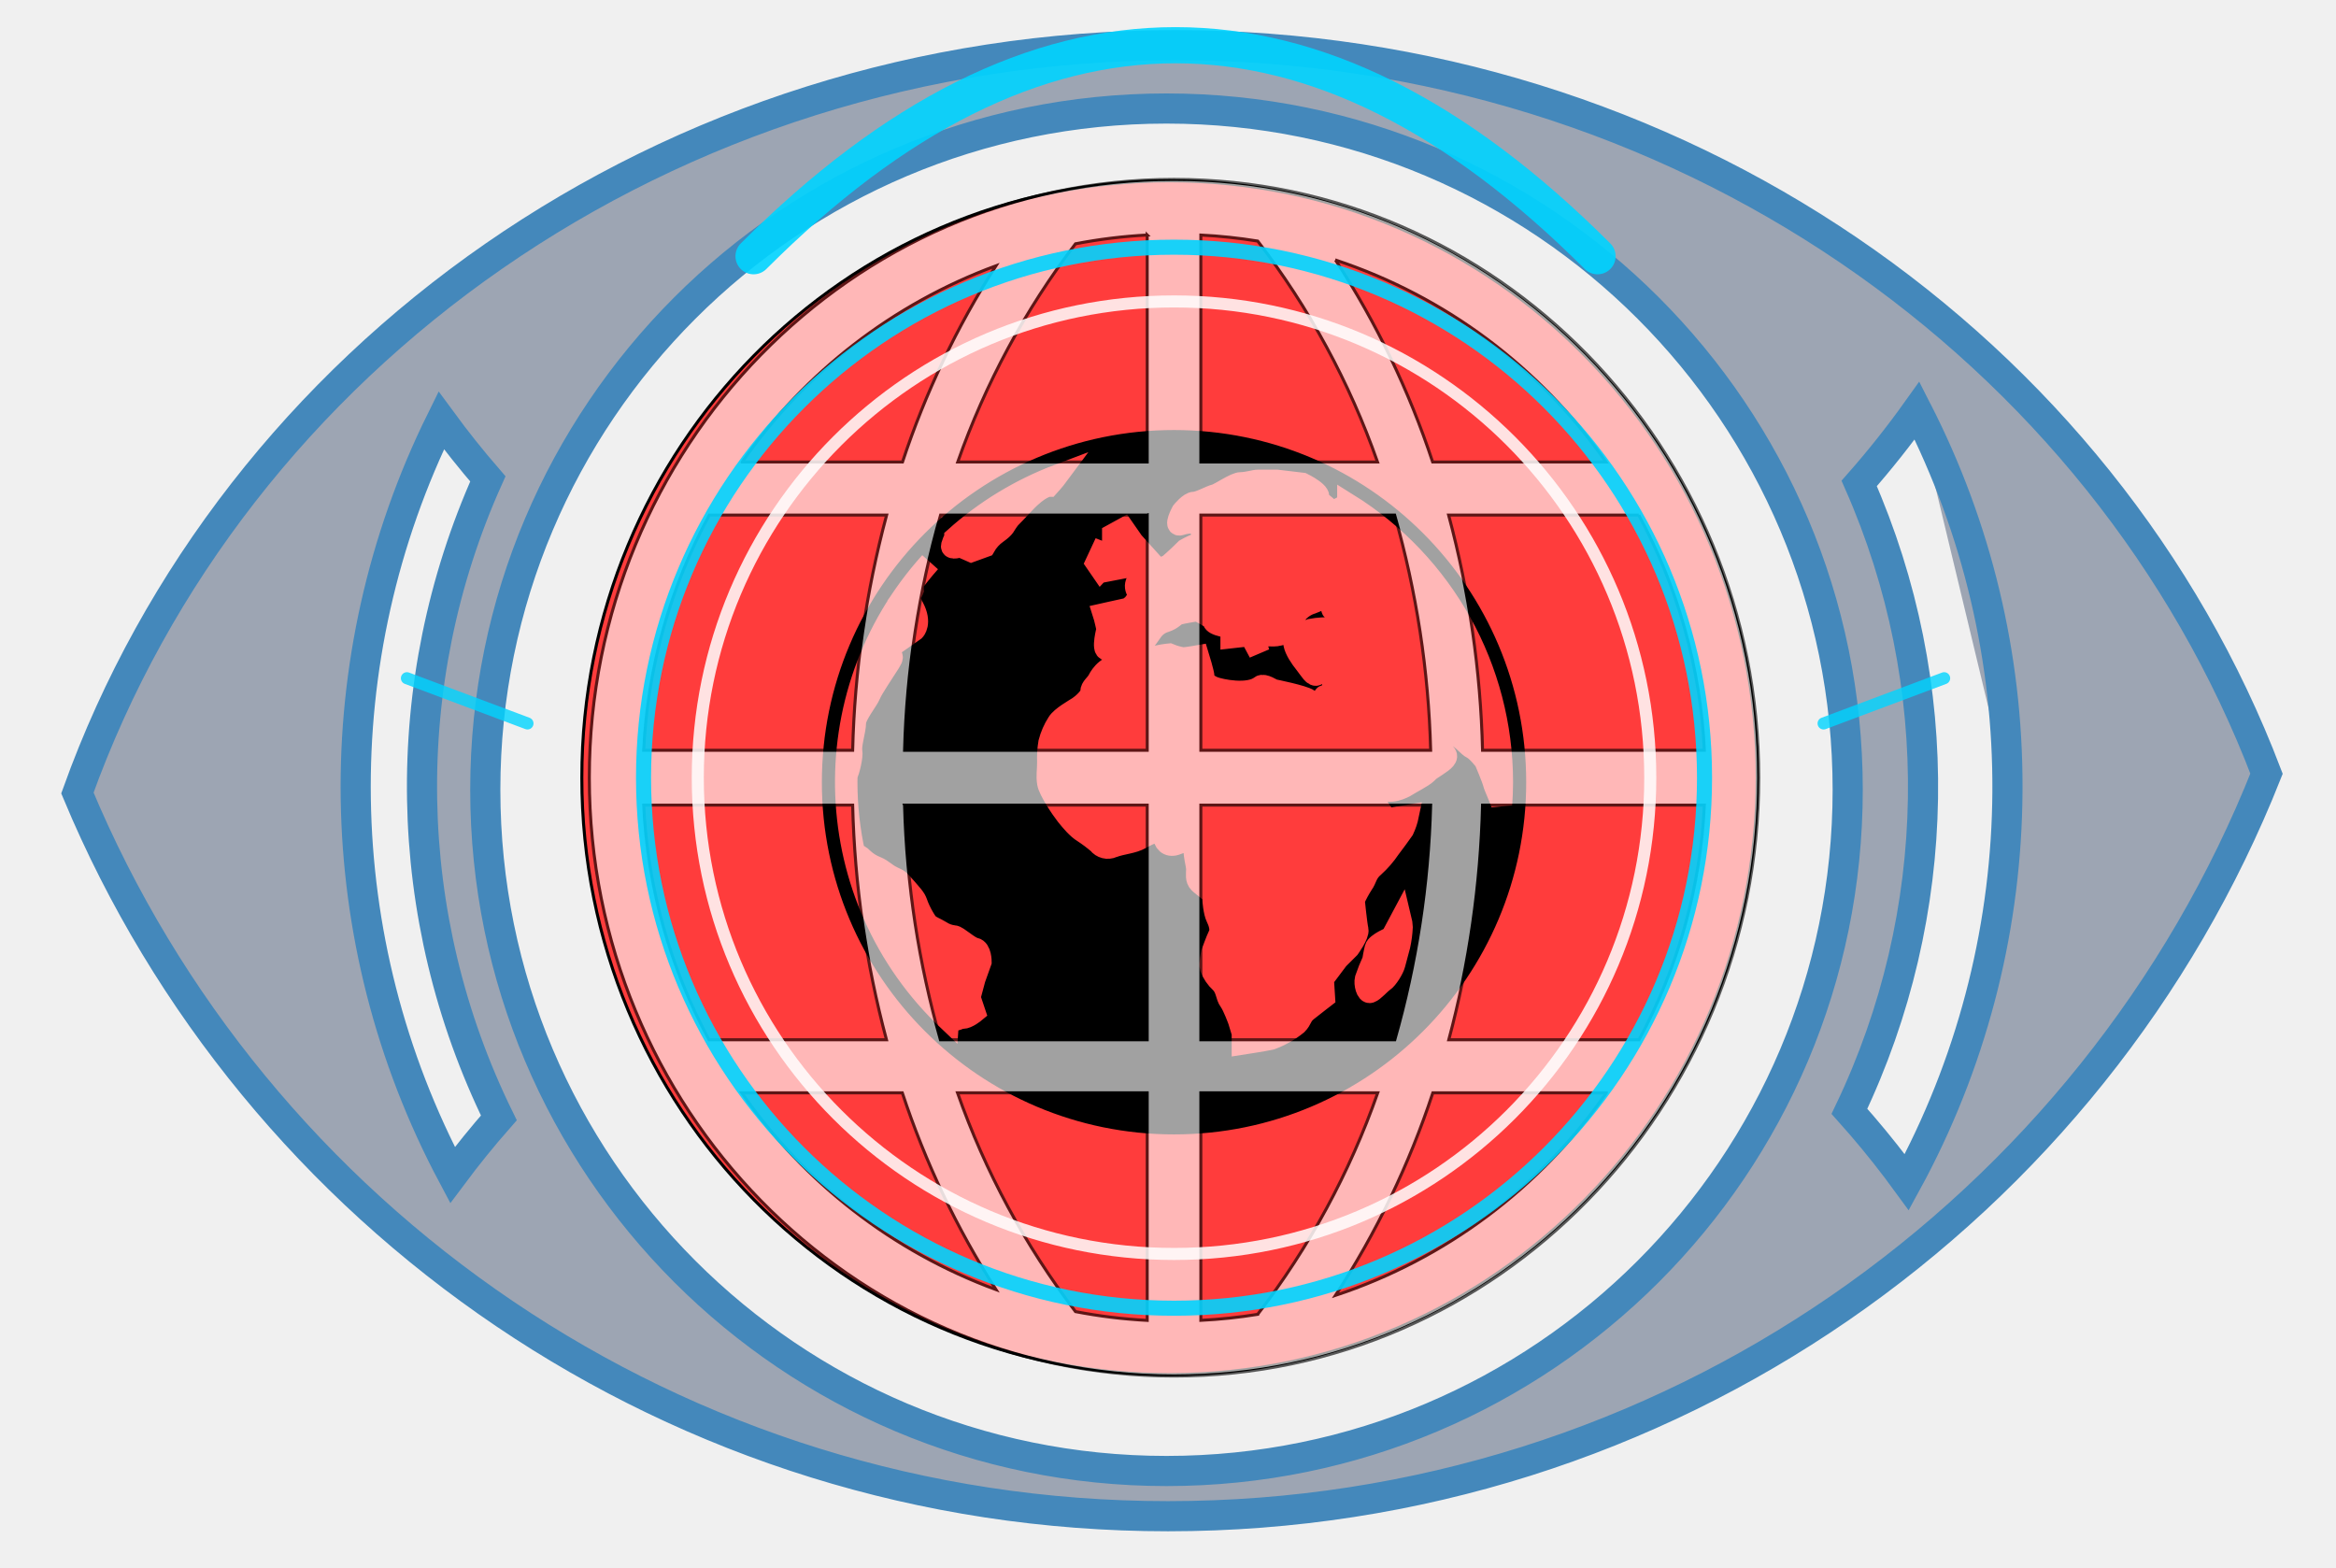
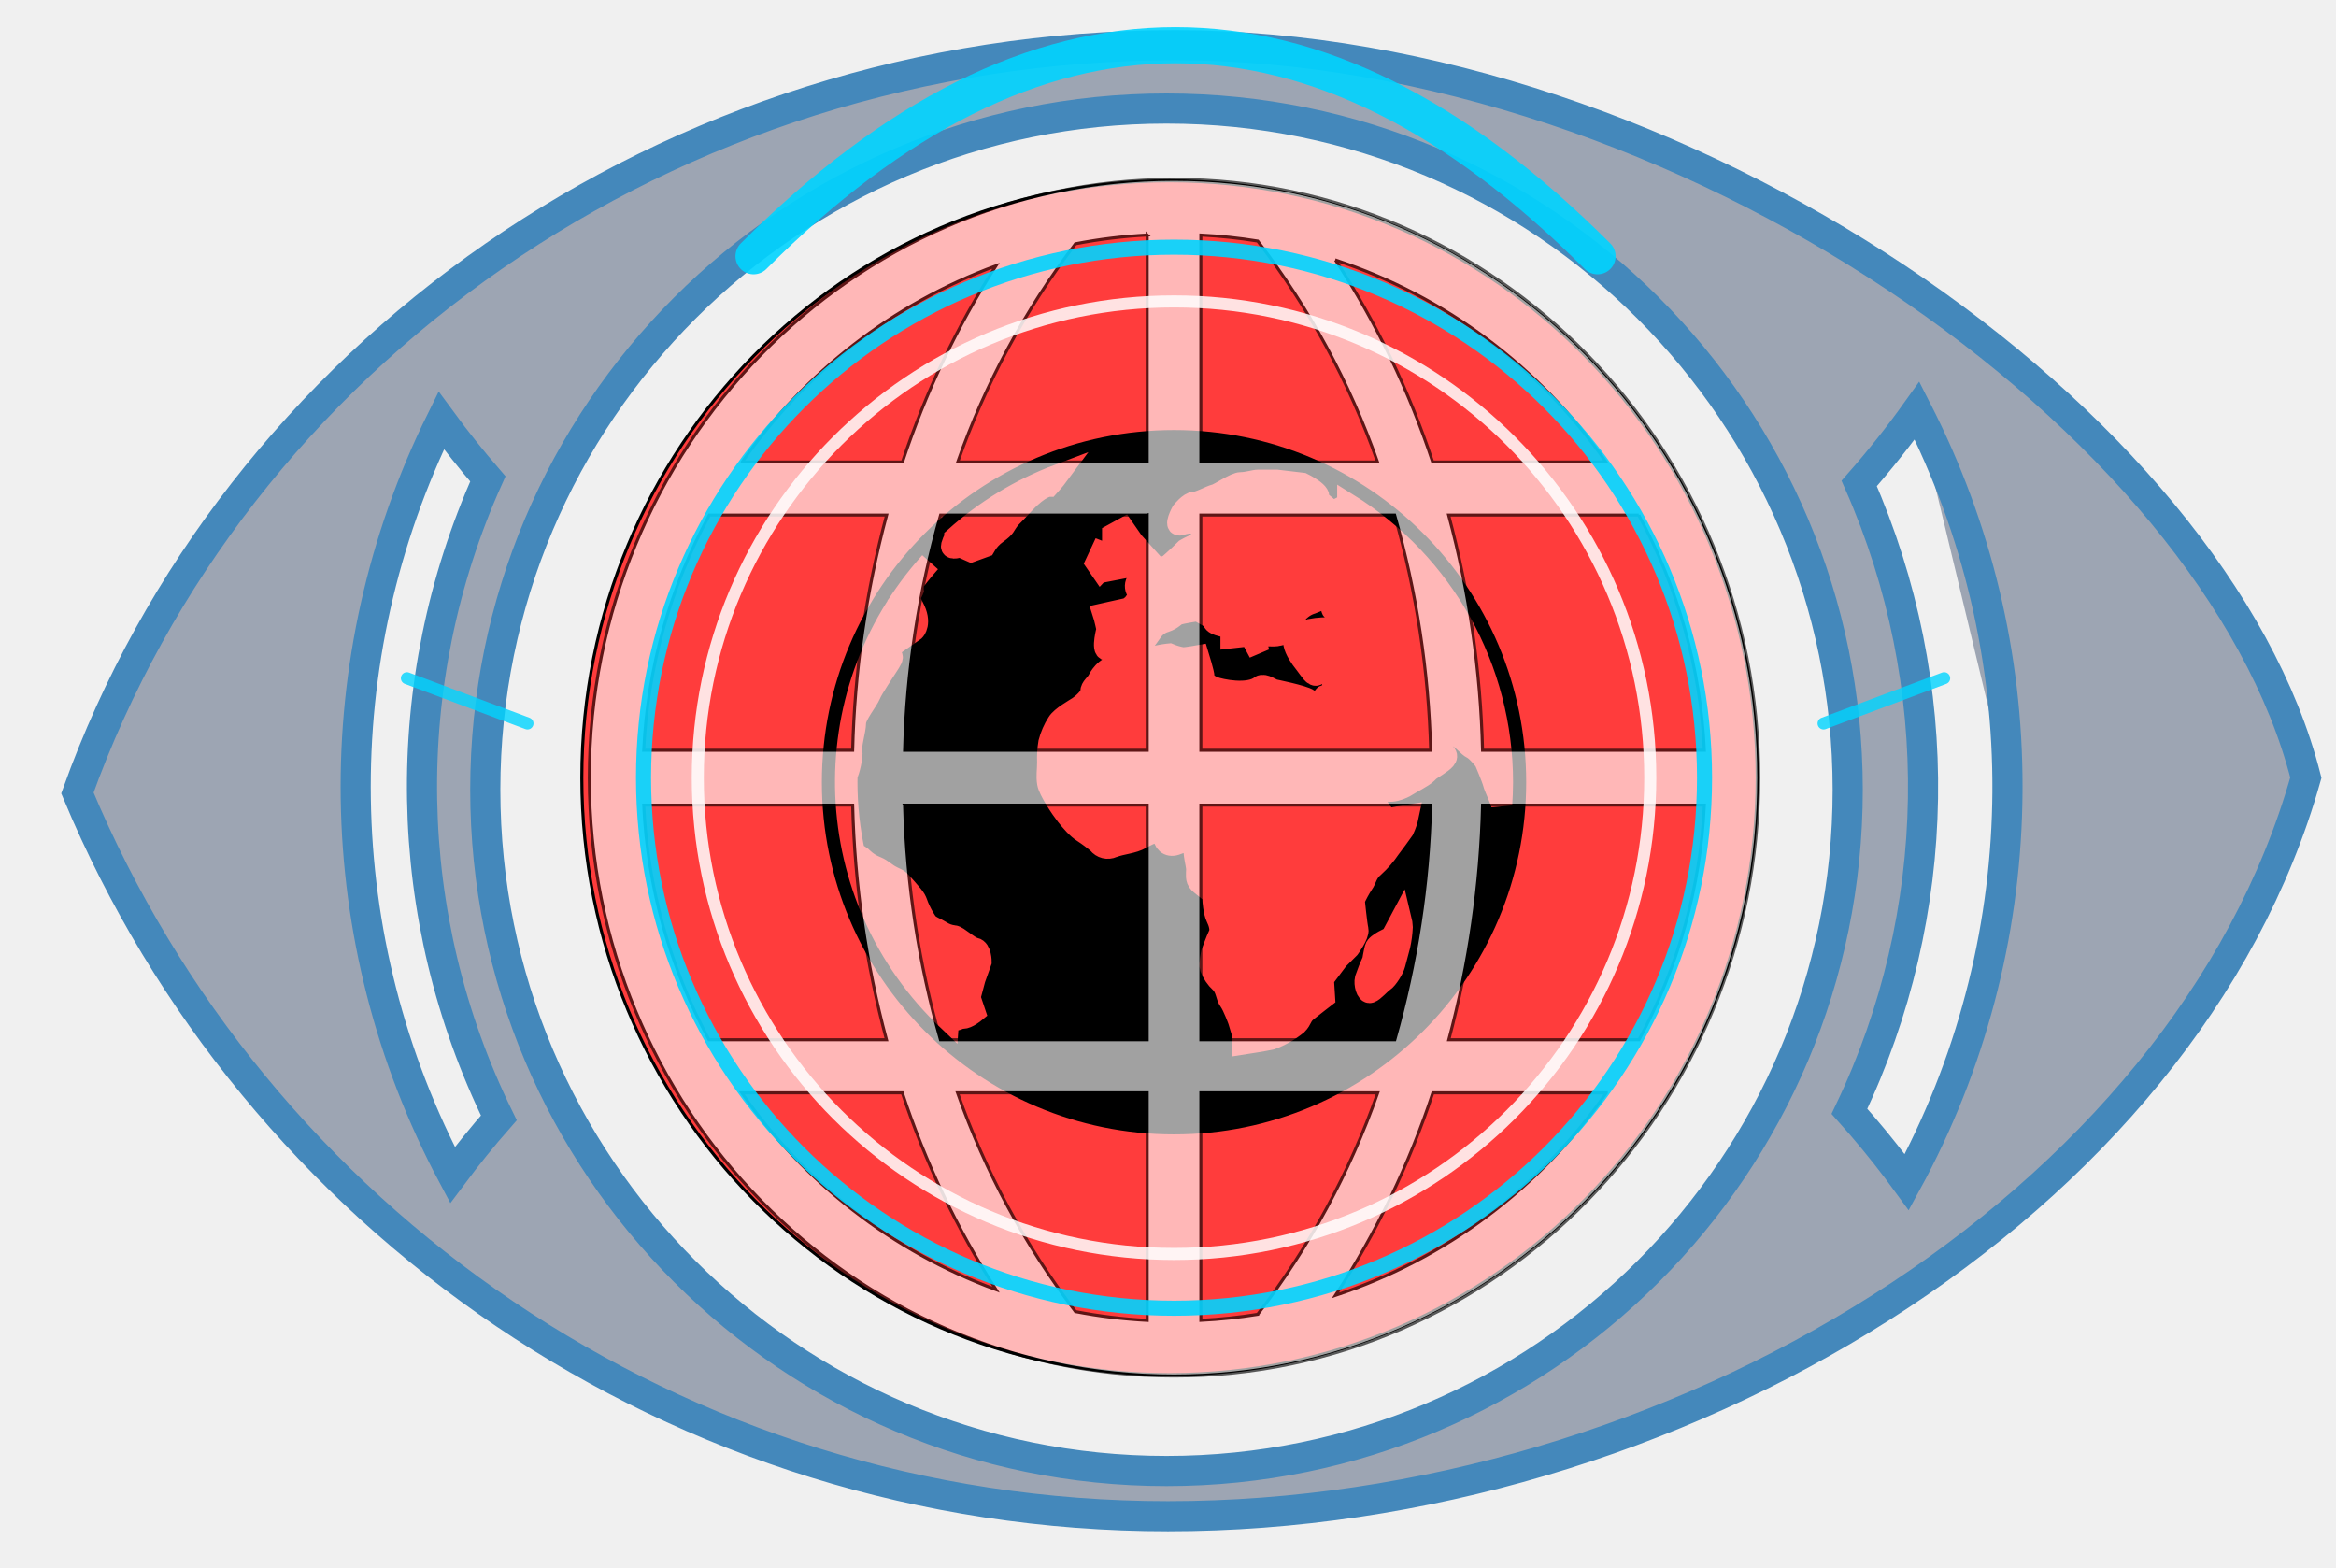
<svg xmlns="http://www.w3.org/2000/svg" viewBox="180 120 775 520" role="img" aria-labelledby="logo-title">
  <defs>
    <style>
      .cls-4 {
        fill: #fff;
      }

      .cls-2, .cls-4 {
        stroke: #000;
        stroke-width: 1px;
      }

      .cls-1 {
        fill: #4454727a;
        stroke: #48b;
        stroke-width: 10px;
      }

      .cls-1, .cls-2, .cls-3, .cls-4 {
        fill-rule: evenodd;
      }

      .cls-2 {
        fill: #ff3c3c;
      }

      .cls-3 {
        stroke: #ff3c3c;
        stroke-linecap: round;
        stroke-width: 6.99px;
      }

      .cls-4 {
        opacity: 0.63;
      }
    </style>
  </defs>
-   <path id="outer_eye" class="cls-1" d="M567.5,623c-163.183,0-303.026-99.084-361.823-239.922C257.508,238.76,401.037,135,570,135c166.451,0,308.222,100.7,361.954,241.667C874.771,520.905,733.152,623,567.5,623ZM567,156c124.816,0,226,101.184,226,226S691.816,608,567,608,341,506.816,341,382,442.184,156,567,156ZM816,256.213A272.836,272.836,0,0,1,846,381M793.574,488.677a249.545,249.545,0,0,0,3.239-208.3A303.384,303.384,0,0,0,816,256.213a274.468,274.468,0,0,1-1.516,252.475q-0.927,1.758-1.88,3.5-1.632-2.238-3.306-4.446Q801.826,497.884,793.574,488.677ZM345.5,490.85q-8.055,9.164-15.37,18.966a274.353,274.353,0,0,1-3.748-250.343q7.347,10.012,15.469,19.393A249.512,249.512,0,0,0,345.5,490.85Z" />
+   <path id="outer_eye" class="cls-1" d="M567.5,623c-163.183,0-303.026-99.084-361.823-239.922C257.508,238.76,401.037,135,570,135c168,0,345,125,375,243C905,520,735,623,567.5,623ZM567,156c124.816,0,226,101.184,226,226S691.816,608,567,608,341,506.816,341,382,442.184,156,567,156ZM816,256.213A272.836,272.836,0,0,1,846,381M793.574,488.677a249.545,249.545,0,0,0,3.239-208.3A303.384,303.384,0,0,0,816,256.213a274.468,274.468,0,0,1-1.516,252.475q-0.927,1.758-1.88,3.5-1.632-2.238-3.306-4.446Q801.826,497.884,793.574,488.677ZM345.5,490.85q-8.055,9.164-15.37,18.966a274.353,274.353,0,0,1-3.748-250.343q7.347,10.012,15.469,19.393A249.512,249.512,0,0,0,345.5,490.85Z" />
  <path id="inner_eye" class="cls-2" d="M568,179.985c107.678,0,194.968,88.655,194.968,198.015S675.678,576.015,568,576.015,373.032,487.36,373.032,378,460.322,179.985,568,179.985Z" />
  <path id="globe" class="cls-3" d="M569.5,499.831A120.331,120.331,0,1,1,689.831,379.5,120.33,120.33,0,0,1,569.5,499.831Zm65.1-50.585c1.225-.4,3.268-2.858,4.492-3.677s3.268-4.083,3.675-5.717,1.227-4.495,1.634-6.126a36.015,36.015,0,0,0,.818-6.135,14.639,14.639,0,0,0-.407-2.855l-3.266,6.127s-4.9,2.04-5.315,3.674-0.817,4.088-.817,4.088a61.248,61.248,0,0,0-2.45,6.133C632.554,446.388,633.372,449.66,634.6,449.246ZM461.011,377.072c0.72-1.105,1.928-6.276,1.6-7.894-0.411-2.037,1.225-6.94,1.225-9.392s4.083-7.358,4.9-9.4,4.491-7.349,6.535-10.623-0.4-2.038-2.449-.809,1.225-3.274,2.449-4.086,8.172-5.72,8.172-5.72,2.449-2.454-.409-7.762c-2.211-4.1,0-4.5,0-6.128a2.43,2.43,0,0,0-1.28-.223c2.129-2.952,4.408-5.788,6.811-8.512A108.871,108.871,0,0,0,494.612,458.6a0.454,0.454,0,0,1,.683-0.363c2.043,0.819,2.449-.4,4.085-0.4s4.086-2.043,4.086-2.043l-1.641-4.9,1.641-6.126,2.041-5.717s0-4.095-2.041-4.5-5.722-4.081-6.946-4.081a10.018,10.018,0,0,1-4.491-1.636c-1.227-.813-3.677-1.634-4.5-2.857a31.144,31.144,0,0,1-2.858-5.314c-0.816-2.039-.409-2.039-3.681-5.715s-2.452-2.863-4.9-4.093-3.265-2.443-5.308-3.263a13.378,13.378,0,0,1-4.5-2.857,4.884,4.884,0,0,0-2.711-1.519,110.041,110.041,0,0,1-2.595-23.808C460.98,378.618,461,377.84,461.011,377.072Zm35.743-78.7a13.8,13.8,0,0,0-1.051,2.589c-0.408,1.638,2.864.416,2.864,0.416L502.239,303l4.5-1.631a13.741,13.741,0,0,1,4.083-4.5c2.857-2.043,2.454-2.452,3.677-4.084s0-.006,5.314-5.732,8.167-5.718,8.167-5.718,1.915-2.1,3.244-3.895A108.986,108.986,0,0,0,496.754,298.368Zm41.024,56.1c-1.224.82-5.715,3.272-6.944,5.315a22.681,22.681,0,0,0-2.859,6.535,31.042,31.042,0,0,0-.408,6.538c0,2.854-.41,4.5,0,6.949s4.5,8.568,6.128,10.623c1.63,2.038,3.674,4.483,5.719,5.713a47.235,47.235,0,0,1,4.9,3.674,4.03,4.03,0,0,0,4.9,1.223c3.272-1.223,6.538-1.223,9.4-2.853s7.353-3.685,7.353-1.231,1.632,4.084,4.082,3.272,6.539-2.858,6.13,0S577,406.764,577,408.4s-0.4,3.265.818,4.495,4.5,3.265,4.5,4.49,0.409,5.311,1.229,6.946,1.639,4.08.823,5.724-2.434,6.123-2.434,6.123-0.779,3.676-.37,4.9a12.683,12.683,0,0,0,3.332,4.906c2.043,2.042,1.771,4.492,2.994,6.124s2.993,6.539,2.993,6.539l1.236,4.088v3.677s7.966-1.231,9.591-1.64a30.673,30.673,0,0,0,8.618-4.9c1.636-1.632,1.311-2.856,3.349-4.488s5.762-4.5,5.762-4.5l-0.387-6.126,4.914-6.544,3.684-3.677s3.267-4.484,2.865-6.128c-0.413-1.628-1.231-9.8-1.231-9.8a37.972,37.972,0,0,1,2.863-5.313c1.224-1.634,1.227-3.678,3.679-5.719a33.109,33.109,0,0,0,5.306-6.126c1.229-1.634,3.681-4.9,4.5-6.127a21.871,21.871,0,0,0,1.635-4.894l-7.355,1.216c-2.45-4.082-9.392-13.073-10.621-15.112a37.04,37.04,0,0,1-2.861-7.76c-0.4-1.634-2.445-6.131-2.856-7.356s-3.27-4.908-4.088-6.128-3.675-2.043-5.309-3.268-11.843-3.27-11.843-3.27-3.129-1.991-4.088-1.226c-4.083,3.269-13.48,1.226-15.523.415s-3.269-2.041-3.269-3.272-1.835-7.143-1.835-7.143-3.985.705-5.213,0.705a20.333,20.333,0,0,1-4.442-1.276s-4.055.379-5.693,1.2a61.205,61.205,0,0,1-6.115,2.438,36.488,36.488,0,0,1-4.488.814c-3.671-1.636-6.529,2.45-7.352,4.079s-2.445,2.454-2.445,4.084S539,353.659,537.778,354.471Zm18.191-54.739-3.128-4.5-3.727,2.045V304.5l-3.839-1.5-1.715,3.674,1.685,2.452L549.114,305v4.129l8.478-1.636,3.164-2.449Zm71.15-12.676c-1.669.869-4.808,3.094-6,1.894-1.227-1.218-4.086-3.423-4.086-3.423,2.448-1.636-4.9-5.212-4.9-5.212l-8.576-1.022h-6.125c-1.227,0-3.681.825-5.723,0.825s-6.943,3.583-8.577,3.994-5.314,2.5-6.944,2.5-4.088,3.086-4.088,3.086-2.856,5.218-.4,4.4,5.717-.858,6.122.367,1.227,3.242,1.636,4.471,6.131,1.618,6.131,1.618a18.551,18.551,0,0,1,2.038-3.683c1.227-1.634,2.452-3.675,2.452-3.675s2.044,4.082,2.452,5.3-0.818,4.908-.818,4.908-4.491,2.852-5.716,2.852-8.175-6.126-8.175-6.126a25.4,25.4,0,0,0-4.489,2.043c-2.856,2.861-5.717,5.31-5.717,5.31a17.057,17.057,0,0,0-4.081,2.046c-1.629,1.222-5.138,1.487-6.117,2.854-2.039,2.863.84,4.9,0.84,4.9l-2.408,3.271-1.548,1.225-5.553,1.221-2.751.616c0.4,1.227,1.258,5.105,1.258,5.105s-1.87,6.943,0,6.943c0,0,4.276,1.64,5.5,1.64s2.625,0.4,4.265-1.227a59.861,59.861,0,0,0,5.156-6.538,8.047,8.047,0,0,1,4.49-3.267c2.454-.82,3-2.047,4.231-2.452s6.47-1.229,6.47-1.229,3.709,2.043,4.932,2.861c0.573,0.386-1.393,1.658,6.086,2.907V331.6l3.7-.411-4.207-3.264-0.44-.1-4.778-4.8-0.419-3.672s4.861,2.862,6.493,3.672a43.671,43.671,0,0,1,4.81,3.272l1.783,5.719,2.4,4.5s-1.87-5.722,0-5.722c0,0,5.158.405,6.381,0a36.253,36.253,0,0,0,5.237-1.632c1.636-.815-0.648-3.68.986-5.721a10.385,10.385,0,0,1,4.981-3.27c1.23-.405,5.35-2.447,5.35-2.447l4.522,0.82c-2.041,1.627-4.486,4.077-2.85,3.676s5.313,1.63,6.949,2.855,0.413,4.087.413,4.087-4.5-.411-7.355-0.815a29.263,29.263,0,0,0-7.351.4l-3.677,2.043s-2.454.816-2.045,2.861,2.045,4.5,3.679,6.535,2.858,4.5,4.085,3.675,5.309-3.265,5.309-3.265a12.784,12.784,0,0,0-.409,4.9,30.6,30.6,0,0,1,.409,4.9s-4.082,0-2.861.822,2.967,3.905,3.681,4.9c4.083,5.717,12.664,18.383,13.482,20.015s0.44,4.126,1.631,5.31c2.454,2.45,7.352,0,8.578-.817s5.311-2.863,6.536-4.082,0.818-.822,3.272-2.454,4.079-2.856,2.859-4.085-3.68-5.725-3.68-5.725c-3.676.825-7.351-1.222-7.351-2.445s-3.269-6.124-3.269-6.124,0.407-.82,3.269.809,5.306,4.908,7.759,4.908,3.678,0.819,6.537,2.453,4.085,3.672,5.719,4.492,4.086,4.086,4.086,4.086,2.447,5.715,2.859,7.358c0.358,1.421,2.277,5.345,2.754,7.132,0.166-2.461.281-4.937,0.281-7.44A108.8,108.8,0,0,0,627.119,287.056ZM548.884,304.5l0.333,0.133-0.333.365v-0.5Z" />
  <path id="globe_cage" class="cls-4" d="M569.5,576.491c-106.968,0-193.988-89.044-193.988-198.491S462.532,179.509,569.5,179.509,763.488,268.553,763.488,378,676.468,576.491,569.5,576.491ZM578.4,368.9h76.237a314.2,314.2,0,0,0-11.945-78.026H578.4V368.9ZM654.634,387.1H578.4V464.94h64.345A314.251,314.251,0,0,0,654.634,387.1Zm90.813,0H671.861a333.4,333.4,0,0,1-11.206,77.836h63.112A182.117,182.117,0,0,0,745.447,387.1Zm-32.528,95.444H655.363a288.421,288.421,0,0,1-32.3,67.191A177.214,177.214,0,0,0,712.919,482.548Zm-115.67,73.48a263.416,263.416,0,0,0,39.828-73.48H578.4v75.476A173.846,173.846,0,0,0,597.249,556.028ZM560.6,558.036V482.548H497.674a263.837,263.837,0,0,0,39.135,72.575A174.279,174.279,0,0,0,560.6,558.036ZM510.434,547.83a289.038,289.038,0,0,1-31.078-65.282H426.1A177.5,177.5,0,0,0,510.434,547.83Zm-95.208-82.89H474.1A333.353,333.353,0,0,1,462.878,387.1H393.555A182.127,182.127,0,0,0,415.226,464.94ZM393.555,368.9h69.323a333.4,333.4,0,0,1,11.268-78.026H415.332A182.13,182.13,0,0,0,393.555,368.9Zm32.676-95.633h53.185a289.064,289.064,0,0,1,31-65.087A177.487,177.487,0,0,0,426.231,273.263Zm134.372-75.3a174.068,174.068,0,0,0-23.8,2.914,263.8,263.8,0,0,0-39.06,72.384H560.6v-75.3Zm0,92.905H492.051A314.088,314.088,0,0,0,480.106,368.9h80.5V290.87Zm-80.5,96.234A314.1,314.1,0,0,0,492,464.94h68.6V387.1h-80.5ZM578.4,197.977v75.286h58.612a263.412,263.412,0,0,0-39.751-73.289A174.011,174.011,0,0,0,578.4,197.977Zm44.672,8.286a288.6,288.6,0,0,1,32.231,67h57.491A177.213,177.213,0,0,0,623.069,206.263Zm100.6,84.607H660.6A333.3,333.3,0,0,1,671.861,368.9h73.586A182.129,182.129,0,0,0,723.667,290.87Z" />
  <g id="iris_rings" fill="none">
    <circle cx="569.5" cy="378" r="176" stroke="#00d4ff" stroke-width="5" opacity="0.9" />
    <circle cx="569.5" cy="378" r="158" stroke="#ffffff" stroke-width="4" opacity="0.85" />
  </g>
  <path id="brow" d="M430,205 Q570,65 710,205" fill="none" stroke="#00d4ff" stroke-width="12" stroke-linecap="round" opacity="0.9" />
  <g id="lashes" fill="none" stroke="#00d4ff" stroke-width="4" stroke-linecap="round" opacity="0.8">
    <path d="M355,360 L315,345" />
    <path d="M785,360 L825,345" />
  </g>
</svg>
